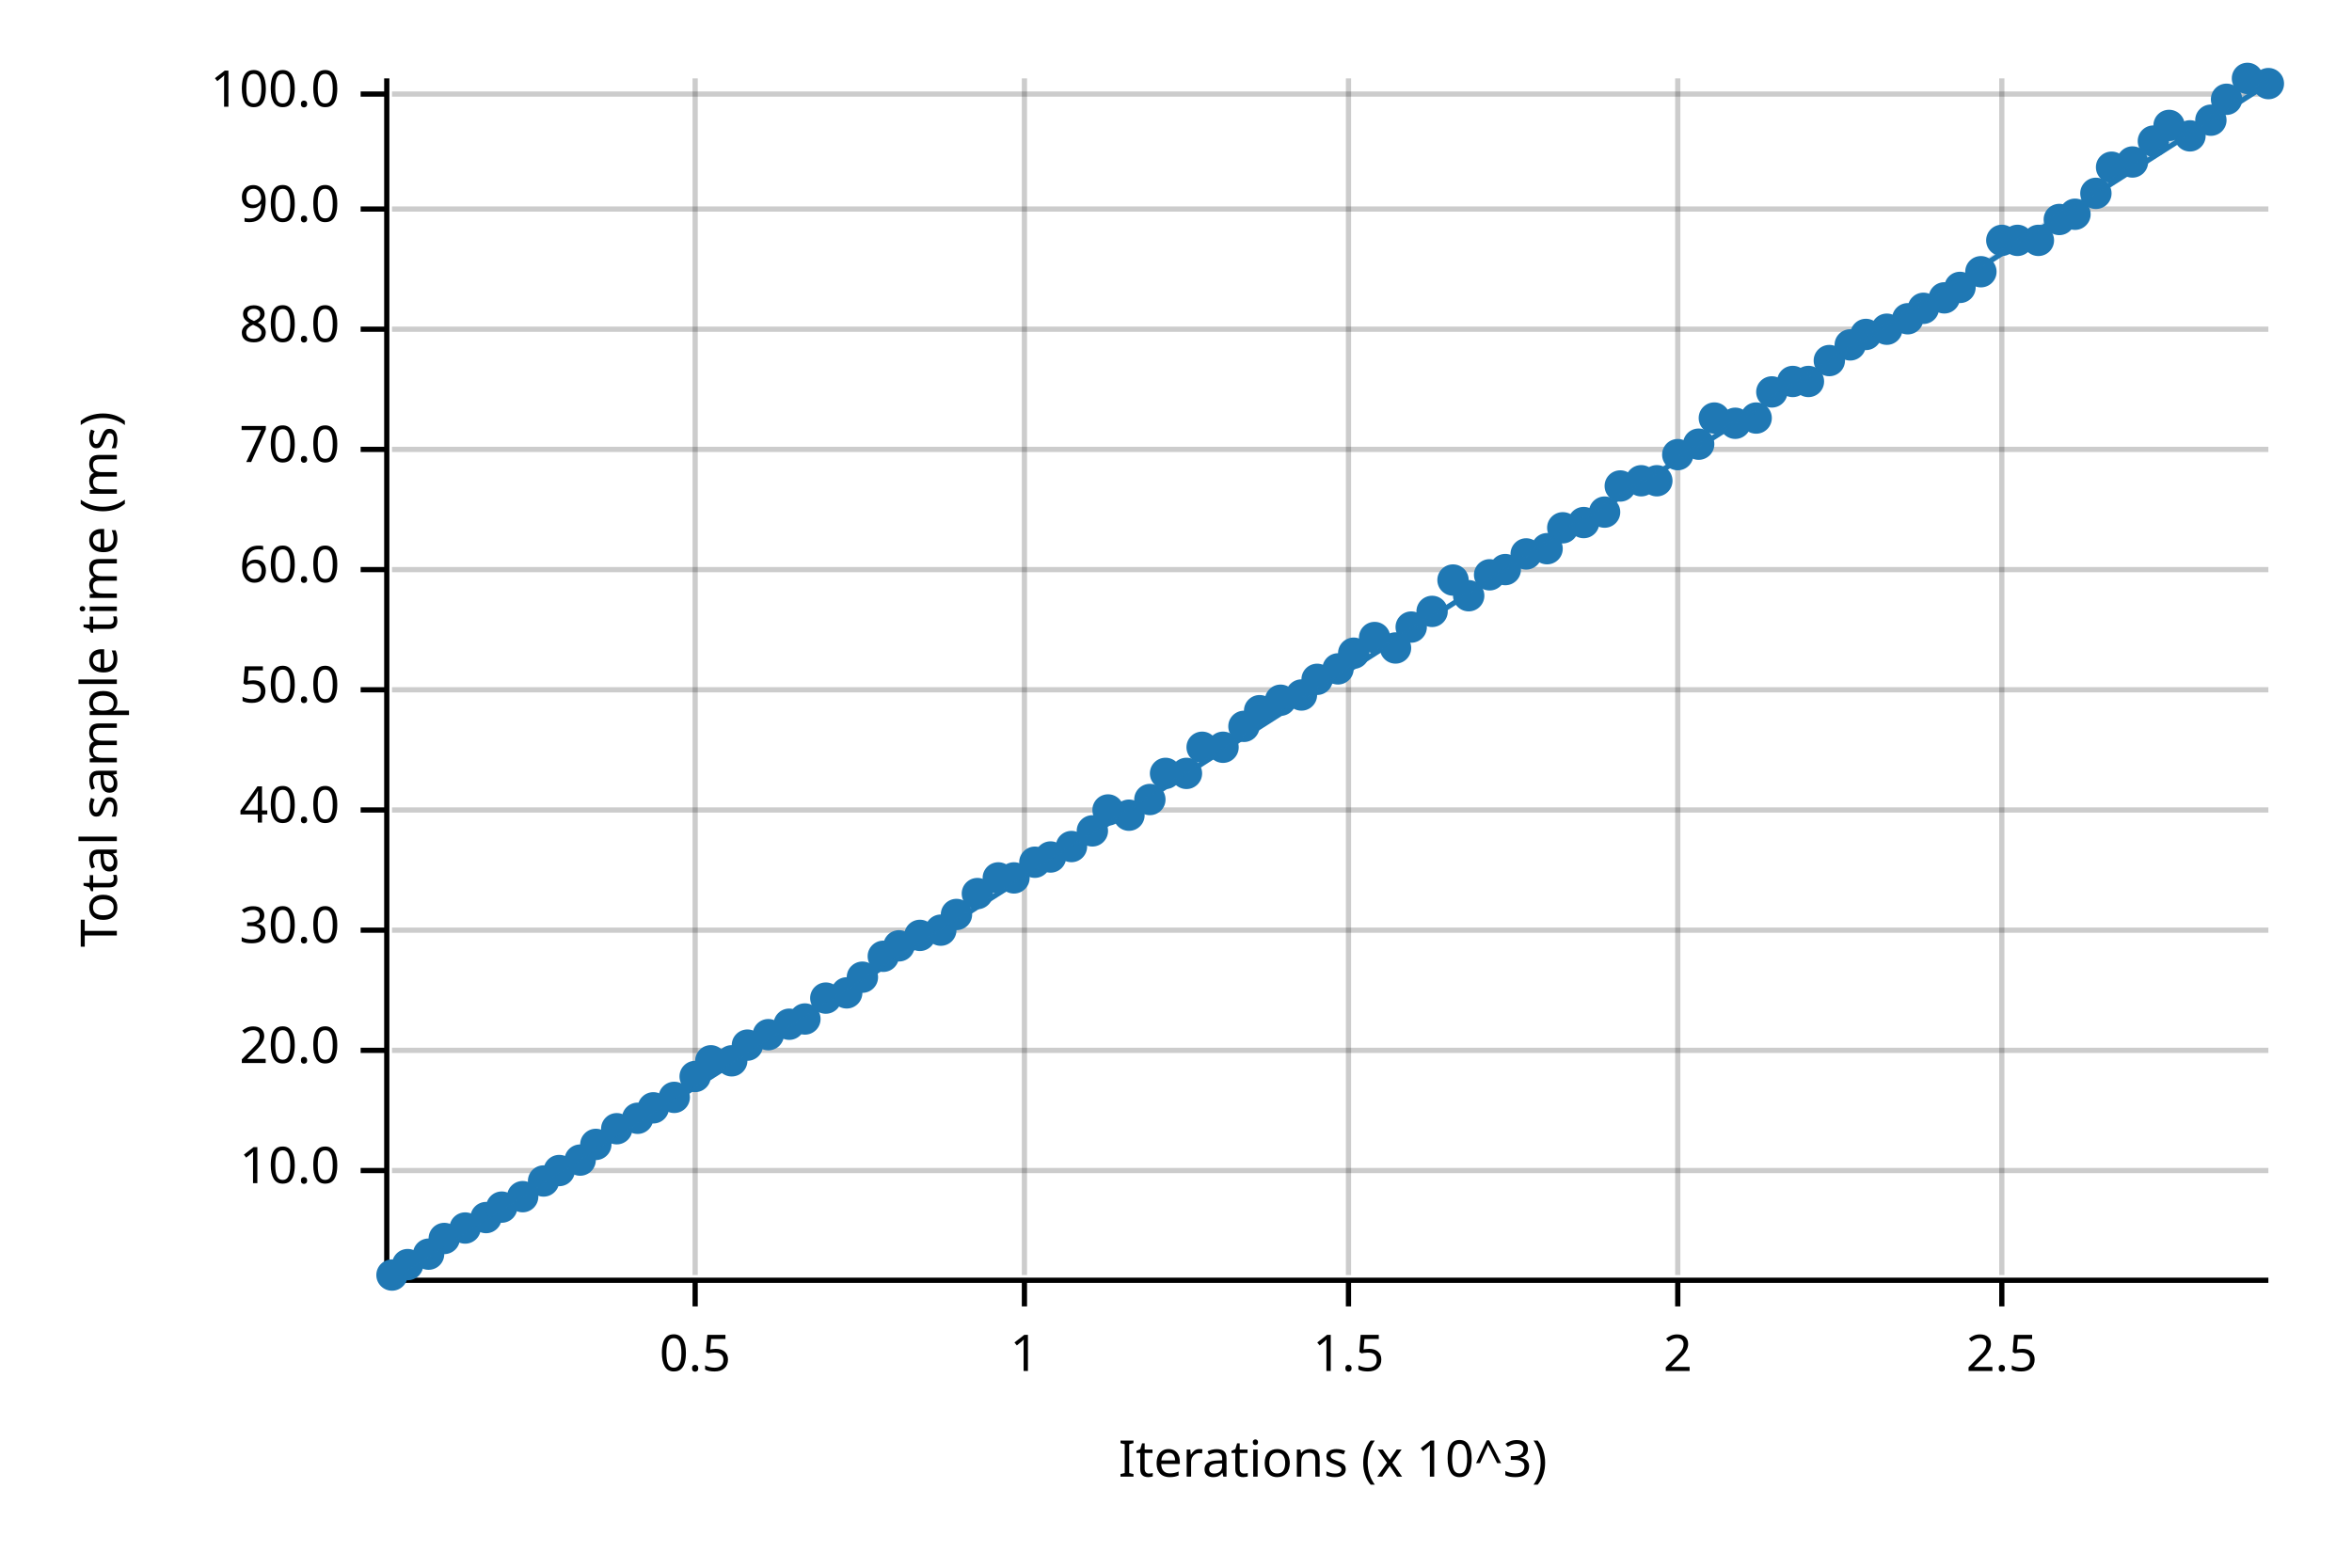
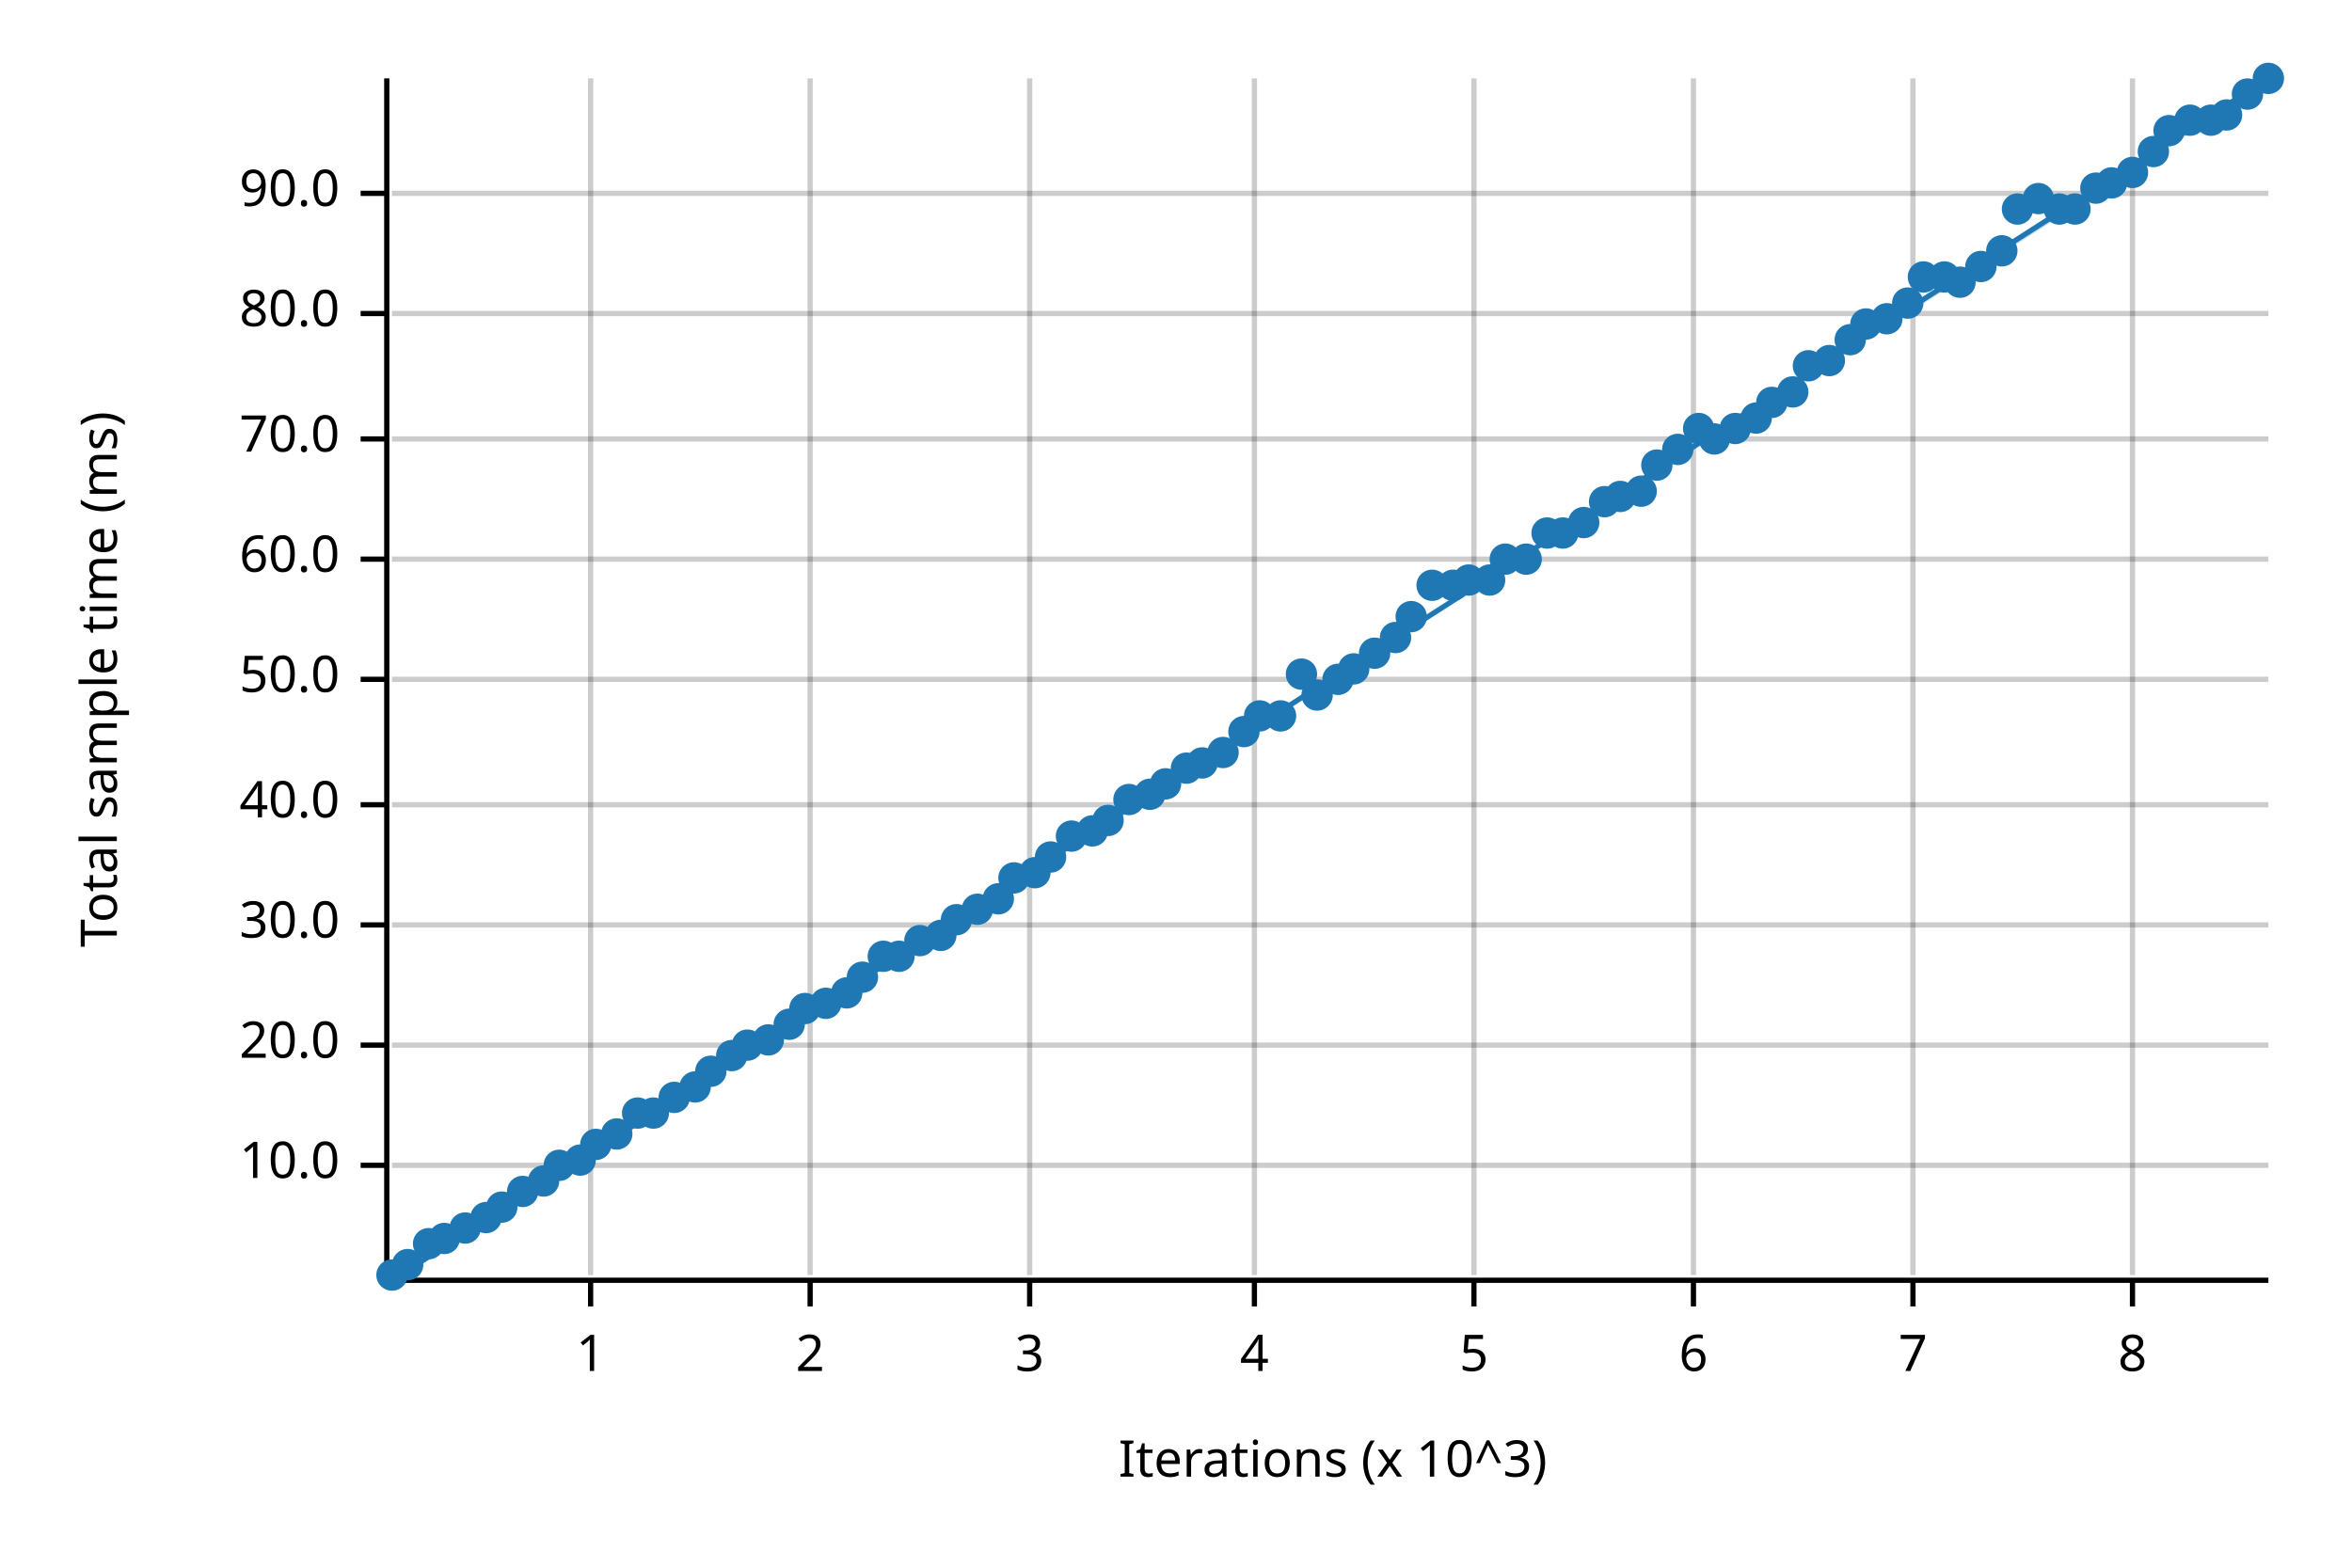
<svg xmlns="http://www.w3.org/2000/svg" width="450" height="300" viewBox="0 0 450 300">
  <text x="15" y="130" dy="0.76em" text-anchor="middle" font-family="sans-serif" font-size="9.677" opacity="1" fill="#000000" transform="rotate(270, 15, 130)">
Total sample time (ms)
</text>
  <text x="255" y="285" dy="-0.5ex" text-anchor="middle" font-family="sans-serif" font-size="9.677" opacity="1" fill="#000000">
Iterations (x 10^3)
</text>
-   <line opacity="0.2" stroke="#000000" stroke-width="1" x1="133" y1="244" x2="133" y2="15" />
-   <line opacity="0.2" stroke="#000000" stroke-width="1" x1="196" y1="244" x2="196" y2="15" />
-   <line opacity="0.2" stroke="#000000" stroke-width="1" x1="258" y1="244" x2="258" y2="15" />
-   <line opacity="0.2" stroke="#000000" stroke-width="1" x1="321" y1="244" x2="321" y2="15" />
-   <line opacity="0.2" stroke="#000000" stroke-width="1" x1="383" y1="244" x2="383" y2="15" />
-   <line opacity="0.2" stroke="#000000" stroke-width="1" x1="75" y1="224" x2="434" y2="224" />
-   <line opacity="0.2" stroke="#000000" stroke-width="1" x1="75" y1="201" x2="434" y2="201" />
-   <line opacity="0.2" stroke="#000000" stroke-width="1" x1="75" y1="178" x2="434" y2="178" />
-   <line opacity="0.2" stroke="#000000" stroke-width="1" x1="75" y1="155" x2="434" y2="155" />
-   <line opacity="0.2" stroke="#000000" stroke-width="1" x1="75" y1="132" x2="434" y2="132" />
-   <line opacity="0.2" stroke="#000000" stroke-width="1" x1="75" y1="109" x2="434" y2="109" />
-   <line opacity="0.2" stroke="#000000" stroke-width="1" x1="75" y1="86" x2="434" y2="86" />
-   <line opacity="0.2" stroke="#000000" stroke-width="1" x1="75" y1="63" x2="434" y2="63" />
-   <line opacity="0.2" stroke="#000000" stroke-width="1" x1="75" y1="40" x2="434" y2="40" />
-   <line opacity="0.2" stroke="#000000" stroke-width="1" x1="75" y1="18" x2="434" y2="18" />
+   <line opacity="0.2" stroke="#000000" stroke-width="1" x1="113" y1="244" x2="113" y2="15" />
+   <line opacity="0.2" stroke="#000000" stroke-width="1" x1="155" y1="244" x2="155" y2="15" />
+   <line opacity="0.2" stroke="#000000" stroke-width="1" x1="197" y1="244" x2="197" y2="15" />
+   <line opacity="0.2" stroke="#000000" stroke-width="1" x1="240" y1="244" x2="240" y2="15" />
+   <line opacity="0.2" stroke="#000000" stroke-width="1" x1="282" y1="244" x2="282" y2="15" />
+   <line opacity="0.2" stroke="#000000" stroke-width="1" x1="324" y1="244" x2="324" y2="15" />
+   <line opacity="0.2" stroke="#000000" stroke-width="1" x1="366" y1="244" x2="366" y2="15" />
+   <line opacity="0.2" stroke="#000000" stroke-width="1" x1="408" y1="244" x2="408" y2="15" />
+   <line opacity="0.2" stroke="#000000" stroke-width="1" x1="75" y1="223" x2="434" y2="223" />
+   <line opacity="0.2" stroke="#000000" stroke-width="1" x1="75" y1="200" x2="434" y2="200" />
+   <line opacity="0.2" stroke="#000000" stroke-width="1" x1="75" y1="177" x2="434" y2="177" />
+   <line opacity="0.2" stroke="#000000" stroke-width="1" x1="75" y1="154" x2="434" y2="154" />
+   <line opacity="0.2" stroke="#000000" stroke-width="1" x1="75" y1="130" x2="434" y2="130" />
+   <line opacity="0.2" stroke="#000000" stroke-width="1" x1="75" y1="107" x2="434" y2="107" />
+   <line opacity="0.2" stroke="#000000" stroke-width="1" x1="75" y1="84" x2="434" y2="84" />
+   <line opacity="0.2" stroke="#000000" stroke-width="1" x1="75" y1="60" x2="434" y2="60" />
+   <line opacity="0.2" stroke="#000000" stroke-width="1" x1="75" y1="37" x2="434" y2="37" />
  <polyline fill="none" opacity="1" stroke="#000000" stroke-width="1" points="74,15 74,244 " />
-   <text x="65" y="224" dy="0.5ex" text-anchor="end" font-family="sans-serif" font-size="9.677" opacity="1" fill="#000000">
+   <text x="65" y="223" dy="0.5ex" text-anchor="end" font-family="sans-serif" font-size="9.677" opacity="1" fill="#000000">
10.0
</text>
-   <polyline fill="none" opacity="1" stroke="#000000" stroke-width="1" points="69,224 74,224 " />
-   <text x="65" y="201" dy="0.5ex" text-anchor="end" font-family="sans-serif" font-size="9.677" opacity="1" fill="#000000">
+   <polyline fill="none" opacity="1" stroke="#000000" stroke-width="1" points="69,223 74,223 " />
+   <text x="65" y="200" dy="0.5ex" text-anchor="end" font-family="sans-serif" font-size="9.677" opacity="1" fill="#000000">
20.0
</text>
-   <polyline fill="none" opacity="1" stroke="#000000" stroke-width="1" points="69,201 74,201 " />
-   <text x="65" y="178" dy="0.5ex" text-anchor="end" font-family="sans-serif" font-size="9.677" opacity="1" fill="#000000">
+   <polyline fill="none" opacity="1" stroke="#000000" stroke-width="1" points="69,200 74,200 " />
+   <text x="65" y="177" dy="0.5ex" text-anchor="end" font-family="sans-serif" font-size="9.677" opacity="1" fill="#000000">
30.0
</text>
-   <polyline fill="none" opacity="1" stroke="#000000" stroke-width="1" points="69,178 74,178 " />
-   <text x="65" y="155" dy="0.5ex" text-anchor="end" font-family="sans-serif" font-size="9.677" opacity="1" fill="#000000">
+   <polyline fill="none" opacity="1" stroke="#000000" stroke-width="1" points="69,177 74,177 " />
+   <text x="65" y="154" dy="0.5ex" text-anchor="end" font-family="sans-serif" font-size="9.677" opacity="1" fill="#000000">
40.0
</text>
-   <polyline fill="none" opacity="1" stroke="#000000" stroke-width="1" points="69,155 74,155 " />
-   <text x="65" y="132" dy="0.5ex" text-anchor="end" font-family="sans-serif" font-size="9.677" opacity="1" fill="#000000">
+   <polyline fill="none" opacity="1" stroke="#000000" stroke-width="1" points="69,154 74,154 " />
+   <text x="65" y="130" dy="0.5ex" text-anchor="end" font-family="sans-serif" font-size="9.677" opacity="1" fill="#000000">
50.0
</text>
-   <polyline fill="none" opacity="1" stroke="#000000" stroke-width="1" points="69,132 74,132 " />
-   <text x="65" y="109" dy="0.5ex" text-anchor="end" font-family="sans-serif" font-size="9.677" opacity="1" fill="#000000">
+   <polyline fill="none" opacity="1" stroke="#000000" stroke-width="1" points="69,130 74,130 " />
+   <text x="65" y="107" dy="0.5ex" text-anchor="end" font-family="sans-serif" font-size="9.677" opacity="1" fill="#000000">
60.0
</text>
-   <polyline fill="none" opacity="1" stroke="#000000" stroke-width="1" points="69,109 74,109 " />
-   <text x="65" y="86" dy="0.5ex" text-anchor="end" font-family="sans-serif" font-size="9.677" opacity="1" fill="#000000">
+   <polyline fill="none" opacity="1" stroke="#000000" stroke-width="1" points="69,107 74,107 " />
+   <text x="65" y="84" dy="0.5ex" text-anchor="end" font-family="sans-serif" font-size="9.677" opacity="1" fill="#000000">
70.0
</text>
-   <polyline fill="none" opacity="1" stroke="#000000" stroke-width="1" points="69,86 74,86 " />
-   <text x="65" y="63" dy="0.5ex" text-anchor="end" font-family="sans-serif" font-size="9.677" opacity="1" fill="#000000">
+   <polyline fill="none" opacity="1" stroke="#000000" stroke-width="1" points="69,84 74,84 " />
+   <text x="65" y="60" dy="0.5ex" text-anchor="end" font-family="sans-serif" font-size="9.677" opacity="1" fill="#000000">
80.0
</text>
-   <polyline fill="none" opacity="1" stroke="#000000" stroke-width="1" points="69,63 74,63 " />
-   <text x="65" y="40" dy="0.5ex" text-anchor="end" font-family="sans-serif" font-size="9.677" opacity="1" fill="#000000">
+   <polyline fill="none" opacity="1" stroke="#000000" stroke-width="1" points="69,60 74,60 " />
+   <text x="65" y="37" dy="0.5ex" text-anchor="end" font-family="sans-serif" font-size="9.677" opacity="1" fill="#000000">
90.0
</text>
-   <polyline fill="none" opacity="1" stroke="#000000" stroke-width="1" points="69,40 74,40 " />
-   <text x="65" y="18" dy="0.5ex" text-anchor="end" font-family="sans-serif" font-size="9.677" opacity="1" fill="#000000">
- 100.0
- </text>
-   <polyline fill="none" opacity="1" stroke="#000000" stroke-width="1" points="69,18 74,18 " />
+   <polyline fill="none" opacity="1" stroke="#000000" stroke-width="1" points="69,37 74,37 " />
  <polyline fill="none" opacity="1" stroke="#000000" stroke-width="1" points="75,245 434,245 " />
-   <text x="133" y="255" dy="0.76em" text-anchor="middle" font-family="sans-serif" font-size="9.677" opacity="1" fill="#000000">
- 0.5
- </text>
-   <polyline fill="none" opacity="1" stroke="#000000" stroke-width="1" points="133,245 133,250 " />
-   <text x="196" y="255" dy="0.76em" text-anchor="middle" font-family="sans-serif" font-size="9.677" opacity="1" fill="#000000">
+   <text x="113" y="255" dy="0.76em" text-anchor="middle" font-family="sans-serif" font-size="9.677" opacity="1" fill="#000000">
1
</text>
-   <polyline fill="none" opacity="1" stroke="#000000" stroke-width="1" points="196,245 196,250 " />
-   <text x="258" y="255" dy="0.76em" text-anchor="middle" font-family="sans-serif" font-size="9.677" opacity="1" fill="#000000">
- 1.5
- </text>
-   <polyline fill="none" opacity="1" stroke="#000000" stroke-width="1" points="258,245 258,250 " />
-   <text x="321" y="255" dy="0.76em" text-anchor="middle" font-family="sans-serif" font-size="9.677" opacity="1" fill="#000000">
+   <polyline fill="none" opacity="1" stroke="#000000" stroke-width="1" points="113,245 113,250 " />
+   <text x="155" y="255" dy="0.76em" text-anchor="middle" font-family="sans-serif" font-size="9.677" opacity="1" fill="#000000">
2
</text>
-   <polyline fill="none" opacity="1" stroke="#000000" stroke-width="1" points="321,245 321,250 " />
-   <text x="383" y="255" dy="0.76em" text-anchor="middle" font-family="sans-serif" font-size="9.677" opacity="1" fill="#000000">
- 2.5
+   <polyline fill="none" opacity="1" stroke="#000000" stroke-width="1" points="155,245 155,250 " />
+   <text x="197" y="255" dy="0.76em" text-anchor="middle" font-family="sans-serif" font-size="9.677" opacity="1" fill="#000000">
+ 3
</text>
-   <polyline fill="none" opacity="1" stroke="#000000" stroke-width="1" points="383,245 383,250 " />
+   <polyline fill="none" opacity="1" stroke="#000000" stroke-width="1" points="197,245 197,250 " />
+   <text x="240" y="255" dy="0.76em" text-anchor="middle" font-family="sans-serif" font-size="9.677" opacity="1" fill="#000000">
+ 4
+ </text>
+   <polyline fill="none" opacity="1" stroke="#000000" stroke-width="1" points="240,245 240,250 " />
+   <text x="282" y="255" dy="0.76em" text-anchor="middle" font-family="sans-serif" font-size="9.677" opacity="1" fill="#000000">
+ 5
+ </text>
+   <polyline fill="none" opacity="1" stroke="#000000" stroke-width="1" points="282,245 282,250 " />
+   <text x="324" y="255" dy="0.76em" text-anchor="middle" font-family="sans-serif" font-size="9.677" opacity="1" fill="#000000">
+ 6
+ </text>
+   <polyline fill="none" opacity="1" stroke="#000000" stroke-width="1" points="324,245 324,250 " />
+   <text x="366" y="255" dy="0.76em" text-anchor="middle" font-family="sans-serif" font-size="9.677" opacity="1" fill="#000000">
+ 7
+ </text>
+   <polyline fill="none" opacity="1" stroke="#000000" stroke-width="1" points="366,245 366,250 " />
+   <text x="408" y="255" dy="0.76em" text-anchor="middle" font-family="sans-serif" font-size="9.677" opacity="1" fill="#000000">
+ 8
+ </text>
+   <polyline fill="none" opacity="1" stroke="#000000" stroke-width="1" points="408,245 408,250 " />
  <circle cx="75" cy="244" r="3" opacity="1" fill="#1F78B4" stroke="none" stroke-width="1" />
  <circle cx="78" cy="242" r="3" opacity="1" fill="#1F78B4" stroke="none" stroke-width="1" />
-   <circle cx="82" cy="240" r="3" opacity="1" fill="#1F78B4" stroke="none" stroke-width="1" />
+   <circle cx="82" cy="238" r="3" opacity="1" fill="#1F78B4" stroke="none" stroke-width="1" />
  <circle cx="85" cy="237" r="3" opacity="1" fill="#1F78B4" stroke="none" stroke-width="1" />
  <circle cx="89" cy="235" r="3" opacity="1" fill="#1F78B4" stroke="none" stroke-width="1" />
  <circle cx="93" cy="233" r="3" opacity="1" fill="#1F78B4" stroke="none" stroke-width="1" />
  <circle cx="96" cy="231" r="3" opacity="1" fill="#1F78B4" stroke="none" stroke-width="1" />
-   <circle cx="100" cy="229" r="3" opacity="1" fill="#1F78B4" stroke="none" stroke-width="1" />
+   <circle cx="100" cy="228" r="3" opacity="1" fill="#1F78B4" stroke="none" stroke-width="1" />
  <circle cx="104" cy="226" r="3" opacity="1" fill="#1F78B4" stroke="none" stroke-width="1" />
-   <circle cx="107" cy="224" r="3" opacity="1" fill="#1F78B4" stroke="none" stroke-width="1" />
+   <circle cx="107" cy="223" r="3" opacity="1" fill="#1F78B4" stroke="none" stroke-width="1" />
  <circle cx="111" cy="222" r="3" opacity="1" fill="#1F78B4" stroke="none" stroke-width="1" />
  <circle cx="114" cy="219" r="3" opacity="1" fill="#1F78B4" stroke="none" stroke-width="1" />
-   <circle cx="118" cy="216" r="3" opacity="1" fill="#1F78B4" stroke="none" stroke-width="1" />
-   <circle cx="122" cy="214" r="3" opacity="1" fill="#1F78B4" stroke="none" stroke-width="1" />
-   <circle cx="125" cy="212" r="3" opacity="1" fill="#1F78B4" stroke="none" stroke-width="1" />
+   <circle cx="118" cy="217" r="3" opacity="1" fill="#1F78B4" stroke="none" stroke-width="1" />
+   <circle cx="122" cy="213" r="3" opacity="1" fill="#1F78B4" stroke="none" stroke-width="1" />
+   <circle cx="125" cy="213" r="3" opacity="1" fill="#1F78B4" stroke="none" stroke-width="1" />
  <circle cx="129" cy="210" r="3" opacity="1" fill="#1F78B4" stroke="none" stroke-width="1" />
-   <circle cx="133" cy="206" r="3" opacity="1" fill="#1F78B4" stroke="none" stroke-width="1" />
-   <circle cx="136" cy="203" r="3" opacity="1" fill="#1F78B4" stroke="none" stroke-width="1" />
-   <circle cx="140" cy="203" r="3" opacity="1" fill="#1F78B4" stroke="none" stroke-width="1" />
+   <circle cx="133" cy="208" r="3" opacity="1" fill="#1F78B4" stroke="none" stroke-width="1" />
+   <circle cx="136" cy="205" r="3" opacity="1" fill="#1F78B4" stroke="none" stroke-width="1" />
+   <circle cx="140" cy="202" r="3" opacity="1" fill="#1F78B4" stroke="none" stroke-width="1" />
  <circle cx="143" cy="200" r="3" opacity="1" fill="#1F78B4" stroke="none" stroke-width="1" />
-   <circle cx="147" cy="198" r="3" opacity="1" fill="#1F78B4" stroke="none" stroke-width="1" />
+   <circle cx="147" cy="199" r="3" opacity="1" fill="#1F78B4" stroke="none" stroke-width="1" />
  <circle cx="151" cy="196" r="3" opacity="1" fill="#1F78B4" stroke="none" stroke-width="1" />
-   <circle cx="154" cy="195" r="3" opacity="1" fill="#1F78B4" stroke="none" stroke-width="1" />
-   <circle cx="158" cy="191" r="3" opacity="1" fill="#1F78B4" stroke="none" stroke-width="1" />
+   <circle cx="154" cy="193" r="3" opacity="1" fill="#1F78B4" stroke="none" stroke-width="1" />
+   <circle cx="158" cy="192" r="3" opacity="1" fill="#1F78B4" stroke="none" stroke-width="1" />
  <circle cx="162" cy="190" r="3" opacity="1" fill="#1F78B4" stroke="none" stroke-width="1" />
  <circle cx="165" cy="187" r="3" opacity="1" fill="#1F78B4" stroke="none" stroke-width="1" />
  <circle cx="169" cy="183" r="3" opacity="1" fill="#1F78B4" stroke="none" stroke-width="1" />
-   <circle cx="172" cy="181" r="3" opacity="1" fill="#1F78B4" stroke="none" stroke-width="1" />
-   <circle cx="176" cy="179" r="3" opacity="1" fill="#1F78B4" stroke="none" stroke-width="1" />
-   <circle cx="180" cy="178" r="3" opacity="1" fill="#1F78B4" stroke="none" stroke-width="1" />
-   <circle cx="183" cy="175" r="3" opacity="1" fill="#1F78B4" stroke="none" stroke-width="1" />
-   <circle cx="187" cy="171" r="3" opacity="1" fill="#1F78B4" stroke="none" stroke-width="1" />
-   <circle cx="191" cy="168" r="3" opacity="1" fill="#1F78B4" stroke="none" stroke-width="1" />
+   <circle cx="172" cy="183" r="3" opacity="1" fill="#1F78B4" stroke="none" stroke-width="1" />
+   <circle cx="176" cy="180" r="3" opacity="1" fill="#1F78B4" stroke="none" stroke-width="1" />
+   <circle cx="180" cy="179" r="3" opacity="1" fill="#1F78B4" stroke="none" stroke-width="1" />
+   <circle cx="183" cy="176" r="3" opacity="1" fill="#1F78B4" stroke="none" stroke-width="1" />
+   <circle cx="187" cy="174" r="3" opacity="1" fill="#1F78B4" stroke="none" stroke-width="1" />
+   <circle cx="191" cy="172" r="3" opacity="1" fill="#1F78B4" stroke="none" stroke-width="1" />
  <circle cx="194" cy="168" r="3" opacity="1" fill="#1F78B4" stroke="none" stroke-width="1" />
-   <circle cx="198" cy="165" r="3" opacity="1" fill="#1F78B4" stroke="none" stroke-width="1" />
+   <circle cx="198" cy="167" r="3" opacity="1" fill="#1F78B4" stroke="none" stroke-width="1" />
  <circle cx="201" cy="164" r="3" opacity="1" fill="#1F78B4" stroke="none" stroke-width="1" />
-   <circle cx="205" cy="162" r="3" opacity="1" fill="#1F78B4" stroke="none" stroke-width="1" />
+   <circle cx="205" cy="160" r="3" opacity="1" fill="#1F78B4" stroke="none" stroke-width="1" />
  <circle cx="209" cy="159" r="3" opacity="1" fill="#1F78B4" stroke="none" stroke-width="1" />
-   <circle cx="212" cy="155" r="3" opacity="1" fill="#1F78B4" stroke="none" stroke-width="1" />
-   <circle cx="216" cy="156" r="3" opacity="1" fill="#1F78B4" stroke="none" stroke-width="1" />
-   <circle cx="220" cy="153" r="3" opacity="1" fill="#1F78B4" stroke="none" stroke-width="1" />
-   <circle cx="223" cy="148" r="3" opacity="1" fill="#1F78B4" stroke="none" stroke-width="1" />
-   <circle cx="227" cy="148" r="3" opacity="1" fill="#1F78B4" stroke="none" stroke-width="1" />
-   <circle cx="230" cy="143" r="3" opacity="1" fill="#1F78B4" stroke="none" stroke-width="1" />
-   <circle cx="234" cy="143" r="3" opacity="1" fill="#1F78B4" stroke="none" stroke-width="1" />
-   <circle cx="238" cy="139" r="3" opacity="1" fill="#1F78B4" stroke="none" stroke-width="1" />
-   <circle cx="241" cy="136" r="3" opacity="1" fill="#1F78B4" stroke="none" stroke-width="1" />
-   <circle cx="245" cy="134" r="3" opacity="1" fill="#1F78B4" stroke="none" stroke-width="1" />
-   <circle cx="249" cy="133" r="3" opacity="1" fill="#1F78B4" stroke="none" stroke-width="1" />
-   <circle cx="252" cy="130" r="3" opacity="1" fill="#1F78B4" stroke="none" stroke-width="1" />
-   <circle cx="256" cy="128" r="3" opacity="1" fill="#1F78B4" stroke="none" stroke-width="1" />
-   <circle cx="259" cy="125" r="3" opacity="1" fill="#1F78B4" stroke="none" stroke-width="1" />
-   <circle cx="263" cy="122" r="3" opacity="1" fill="#1F78B4" stroke="none" stroke-width="1" />
-   <circle cx="267" cy="124" r="3" opacity="1" fill="#1F78B4" stroke="none" stroke-width="1" />
-   <circle cx="270" cy="120" r="3" opacity="1" fill="#1F78B4" stroke="none" stroke-width="1" />
-   <circle cx="274" cy="117" r="3" opacity="1" fill="#1F78B4" stroke="none" stroke-width="1" />
-   <circle cx="278" cy="111" r="3" opacity="1" fill="#1F78B4" stroke="none" stroke-width="1" />
-   <circle cx="281" cy="114" r="3" opacity="1" fill="#1F78B4" stroke="none" stroke-width="1" />
-   <circle cx="285" cy="110" r="3" opacity="1" fill="#1F78B4" stroke="none" stroke-width="1" />
-   <circle cx="288" cy="109" r="3" opacity="1" fill="#1F78B4" stroke="none" stroke-width="1" />
-   <circle cx="292" cy="106" r="3" opacity="1" fill="#1F78B4" stroke="none" stroke-width="1" />
-   <circle cx="296" cy="105" r="3" opacity="1" fill="#1F78B4" stroke="none" stroke-width="1" />
-   <circle cx="299" cy="101" r="3" opacity="1" fill="#1F78B4" stroke="none" stroke-width="1" />
+   <circle cx="212" cy="157" r="3" opacity="1" fill="#1F78B4" stroke="none" stroke-width="1" />
+   <circle cx="216" cy="153" r="3" opacity="1" fill="#1F78B4" stroke="none" stroke-width="1" />
+   <circle cx="220" cy="152" r="3" opacity="1" fill="#1F78B4" stroke="none" stroke-width="1" />
+   <circle cx="223" cy="150" r="3" opacity="1" fill="#1F78B4" stroke="none" stroke-width="1" />
+   <circle cx="227" cy="147" r="3" opacity="1" fill="#1F78B4" stroke="none" stroke-width="1" />
+   <circle cx="230" cy="146" r="3" opacity="1" fill="#1F78B4" stroke="none" stroke-width="1" />
+   <circle cx="234" cy="144" r="3" opacity="1" fill="#1F78B4" stroke="none" stroke-width="1" />
+   <circle cx="238" cy="140" r="3" opacity="1" fill="#1F78B4" stroke="none" stroke-width="1" />
+   <circle cx="241" cy="137" r="3" opacity="1" fill="#1F78B4" stroke="none" stroke-width="1" />
+   <circle cx="245" cy="137" r="3" opacity="1" fill="#1F78B4" stroke="none" stroke-width="1" />
+   <circle cx="249" cy="129" r="3" opacity="1" fill="#1F78B4" stroke="none" stroke-width="1" />
+   <circle cx="252" cy="133" r="3" opacity="1" fill="#1F78B4" stroke="none" stroke-width="1" />
+   <circle cx="256" cy="130" r="3" opacity="1" fill="#1F78B4" stroke="none" stroke-width="1" />
+   <circle cx="259" cy="128" r="3" opacity="1" fill="#1F78B4" stroke="none" stroke-width="1" />
+   <circle cx="263" cy="125" r="3" opacity="1" fill="#1F78B4" stroke="none" stroke-width="1" />
+   <circle cx="267" cy="122" r="3" opacity="1" fill="#1F78B4" stroke="none" stroke-width="1" />
+   <circle cx="270" cy="118" r="3" opacity="1" fill="#1F78B4" stroke="none" stroke-width="1" />
+   <circle cx="274" cy="112" r="3" opacity="1" fill="#1F78B4" stroke="none" stroke-width="1" />
+   <circle cx="278" cy="112" r="3" opacity="1" fill="#1F78B4" stroke="none" stroke-width="1" />
+   <circle cx="281" cy="111" r="3" opacity="1" fill="#1F78B4" stroke="none" stroke-width="1" />
+   <circle cx="285" cy="111" r="3" opacity="1" fill="#1F78B4" stroke="none" stroke-width="1" />
+   <circle cx="288" cy="107" r="3" opacity="1" fill="#1F78B4" stroke="none" stroke-width="1" />
+   <circle cx="292" cy="107" r="3" opacity="1" fill="#1F78B4" stroke="none" stroke-width="1" />
+   <circle cx="296" cy="102" r="3" opacity="1" fill="#1F78B4" stroke="none" stroke-width="1" />
+   <circle cx="299" cy="102" r="3" opacity="1" fill="#1F78B4" stroke="none" stroke-width="1" />
  <circle cx="303" cy="100" r="3" opacity="1" fill="#1F78B4" stroke="none" stroke-width="1" />
-   <circle cx="307" cy="98" r="3" opacity="1" fill="#1F78B4" stroke="none" stroke-width="1" />
-   <circle cx="310" cy="93" r="3" opacity="1" fill="#1F78B4" stroke="none" stroke-width="1" />
-   <circle cx="314" cy="92" r="3" opacity="1" fill="#1F78B4" stroke="none" stroke-width="1" />
-   <circle cx="317" cy="92" r="3" opacity="1" fill="#1F78B4" stroke="none" stroke-width="1" />
-   <circle cx="321" cy="87" r="3" opacity="1" fill="#1F78B4" stroke="none" stroke-width="1" />
-   <circle cx="325" cy="85" r="3" opacity="1" fill="#1F78B4" stroke="none" stroke-width="1" />
-   <circle cx="328" cy="80" r="3" opacity="1" fill="#1F78B4" stroke="none" stroke-width="1" />
-   <circle cx="332" cy="81" r="3" opacity="1" fill="#1F78B4" stroke="none" stroke-width="1" />
+   <circle cx="307" cy="96" r="3" opacity="1" fill="#1F78B4" stroke="none" stroke-width="1" />
+   <circle cx="310" cy="95" r="3" opacity="1" fill="#1F78B4" stroke="none" stroke-width="1" />
+   <circle cx="314" cy="94" r="3" opacity="1" fill="#1F78B4" stroke="none" stroke-width="1" />
+   <circle cx="317" cy="89" r="3" opacity="1" fill="#1F78B4" stroke="none" stroke-width="1" />
+   <circle cx="321" cy="86" r="3" opacity="1" fill="#1F78B4" stroke="none" stroke-width="1" />
+   <circle cx="325" cy="82" r="3" opacity="1" fill="#1F78B4" stroke="none" stroke-width="1" />
+   <circle cx="328" cy="84" r="3" opacity="1" fill="#1F78B4" stroke="none" stroke-width="1" />
+   <circle cx="332" cy="82" r="3" opacity="1" fill="#1F78B4" stroke="none" stroke-width="1" />
  <circle cx="336" cy="80" r="3" opacity="1" fill="#1F78B4" stroke="none" stroke-width="1" />
-   <circle cx="339" cy="75" r="3" opacity="1" fill="#1F78B4" stroke="none" stroke-width="1" />
-   <circle cx="343" cy="73" r="3" opacity="1" fill="#1F78B4" stroke="none" stroke-width="1" />
-   <circle cx="346" cy="73" r="3" opacity="1" fill="#1F78B4" stroke="none" stroke-width="1" />
+   <circle cx="339" cy="77" r="3" opacity="1" fill="#1F78B4" stroke="none" stroke-width="1" />
+   <circle cx="343" cy="75" r="3" opacity="1" fill="#1F78B4" stroke="none" stroke-width="1" />
+   <circle cx="346" cy="70" r="3" opacity="1" fill="#1F78B4" stroke="none" stroke-width="1" />
  <circle cx="350" cy="69" r="3" opacity="1" fill="#1F78B4" stroke="none" stroke-width="1" />
-   <circle cx="354" cy="66" r="3" opacity="1" fill="#1F78B4" stroke="none" stroke-width="1" />
-   <circle cx="357" cy="64" r="3" opacity="1" fill="#1F78B4" stroke="none" stroke-width="1" />
-   <circle cx="361" cy="63" r="3" opacity="1" fill="#1F78B4" stroke="none" stroke-width="1" />
-   <circle cx="365" cy="61" r="3" opacity="1" fill="#1F78B4" stroke="none" stroke-width="1" />
-   <circle cx="368" cy="59" r="3" opacity="1" fill="#1F78B4" stroke="none" stroke-width="1" />
-   <circle cx="372" cy="57" r="3" opacity="1" fill="#1F78B4" stroke="none" stroke-width="1" />
-   <circle cx="375" cy="55" r="3" opacity="1" fill="#1F78B4" stroke="none" stroke-width="1" />
-   <circle cx="379" cy="52" r="3" opacity="1" fill="#1F78B4" stroke="none" stroke-width="1" />
-   <circle cx="383" cy="46" r="3" opacity="1" fill="#1F78B4" stroke="none" stroke-width="1" />
-   <circle cx="386" cy="46" r="3" opacity="1" fill="#1F78B4" stroke="none" stroke-width="1" />
-   <circle cx="390" cy="46" r="3" opacity="1" fill="#1F78B4" stroke="none" stroke-width="1" />
-   <circle cx="394" cy="42" r="3" opacity="1" fill="#1F78B4" stroke="none" stroke-width="1" />
-   <circle cx="397" cy="41" r="3" opacity="1" fill="#1F78B4" stroke="none" stroke-width="1" />
-   <circle cx="401" cy="37" r="3" opacity="1" fill="#1F78B4" stroke="none" stroke-width="1" />
-   <circle cx="404" cy="32" r="3" opacity="1" fill="#1F78B4" stroke="none" stroke-width="1" />
-   <circle cx="408" cy="31" r="3" opacity="1" fill="#1F78B4" stroke="none" stroke-width="1" />
-   <circle cx="412" cy="27" r="3" opacity="1" fill="#1F78B4" stroke="none" stroke-width="1" />
-   <circle cx="415" cy="24" r="3" opacity="1" fill="#1F78B4" stroke="none" stroke-width="1" />
-   <circle cx="419" cy="26" r="3" opacity="1" fill="#1F78B4" stroke="none" stroke-width="1" />
+   <circle cx="354" cy="65" r="3" opacity="1" fill="#1F78B4" stroke="none" stroke-width="1" />
+   <circle cx="357" cy="62" r="3" opacity="1" fill="#1F78B4" stroke="none" stroke-width="1" />
+   <circle cx="361" cy="61" r="3" opacity="1" fill="#1F78B4" stroke="none" stroke-width="1" />
+   <circle cx="365" cy="58" r="3" opacity="1" fill="#1F78B4" stroke="none" stroke-width="1" />
+   <circle cx="368" cy="53" r="3" opacity="1" fill="#1F78B4" stroke="none" stroke-width="1" />
+   <circle cx="372" cy="53" r="3" opacity="1" fill="#1F78B4" stroke="none" stroke-width="1" />
+   <circle cx="375" cy="54" r="3" opacity="1" fill="#1F78B4" stroke="none" stroke-width="1" />
+   <circle cx="379" cy="51" r="3" opacity="1" fill="#1F78B4" stroke="none" stroke-width="1" />
+   <circle cx="383" cy="48" r="3" opacity="1" fill="#1F78B4" stroke="none" stroke-width="1" />
+   <circle cx="386" cy="40" r="3" opacity="1" fill="#1F78B4" stroke="none" stroke-width="1" />
+   <circle cx="390" cy="38" r="3" opacity="1" fill="#1F78B4" stroke="none" stroke-width="1" />
+   <circle cx="394" cy="40" r="3" opacity="1" fill="#1F78B4" stroke="none" stroke-width="1" />
+   <circle cx="397" cy="40" r="3" opacity="1" fill="#1F78B4" stroke="none" stroke-width="1" />
+   <circle cx="401" cy="36" r="3" opacity="1" fill="#1F78B4" stroke="none" stroke-width="1" />
+   <circle cx="404" cy="35" r="3" opacity="1" fill="#1F78B4" stroke="none" stroke-width="1" />
+   <circle cx="408" cy="33" r="3" opacity="1" fill="#1F78B4" stroke="none" stroke-width="1" />
+   <circle cx="412" cy="29" r="3" opacity="1" fill="#1F78B4" stroke="none" stroke-width="1" />
+   <circle cx="415" cy="25" r="3" opacity="1" fill="#1F78B4" stroke="none" stroke-width="1" />
+   <circle cx="419" cy="23" r="3" opacity="1" fill="#1F78B4" stroke="none" stroke-width="1" />
  <circle cx="423" cy="23" r="3" opacity="1" fill="#1F78B4" stroke="none" stroke-width="1" />
-   <circle cx="426" cy="19" r="3" opacity="1" fill="#1F78B4" stroke="none" stroke-width="1" />
-   <circle cx="430" cy="15" r="3" opacity="1" fill="#1F78B4" stroke="none" stroke-width="1" />
-   <circle cx="434" cy="16" r="3" opacity="1" fill="#1F78B4" stroke="none" stroke-width="1" />
-   <polyline fill="none" opacity="1" stroke="#1F78B4" stroke-width="1" points="75,245 434,16 " />
+   <circle cx="426" cy="22" r="3" opacity="1" fill="#1F78B4" stroke="none" stroke-width="1" />
+   <circle cx="430" cy="18" r="3" opacity="1" fill="#1F78B4" stroke="none" stroke-width="1" />
+   <circle cx="434" cy="15" r="3" opacity="1" fill="#1F78B4" stroke="none" stroke-width="1" />
+   <polyline fill="none" opacity="1" stroke="#1F78B4" stroke-width="1" points="75,245 434,15 " />
  <polygon opacity="0.25" fill="#1F78B4" points="75,245 434,16 434,15 " />
</svg>
